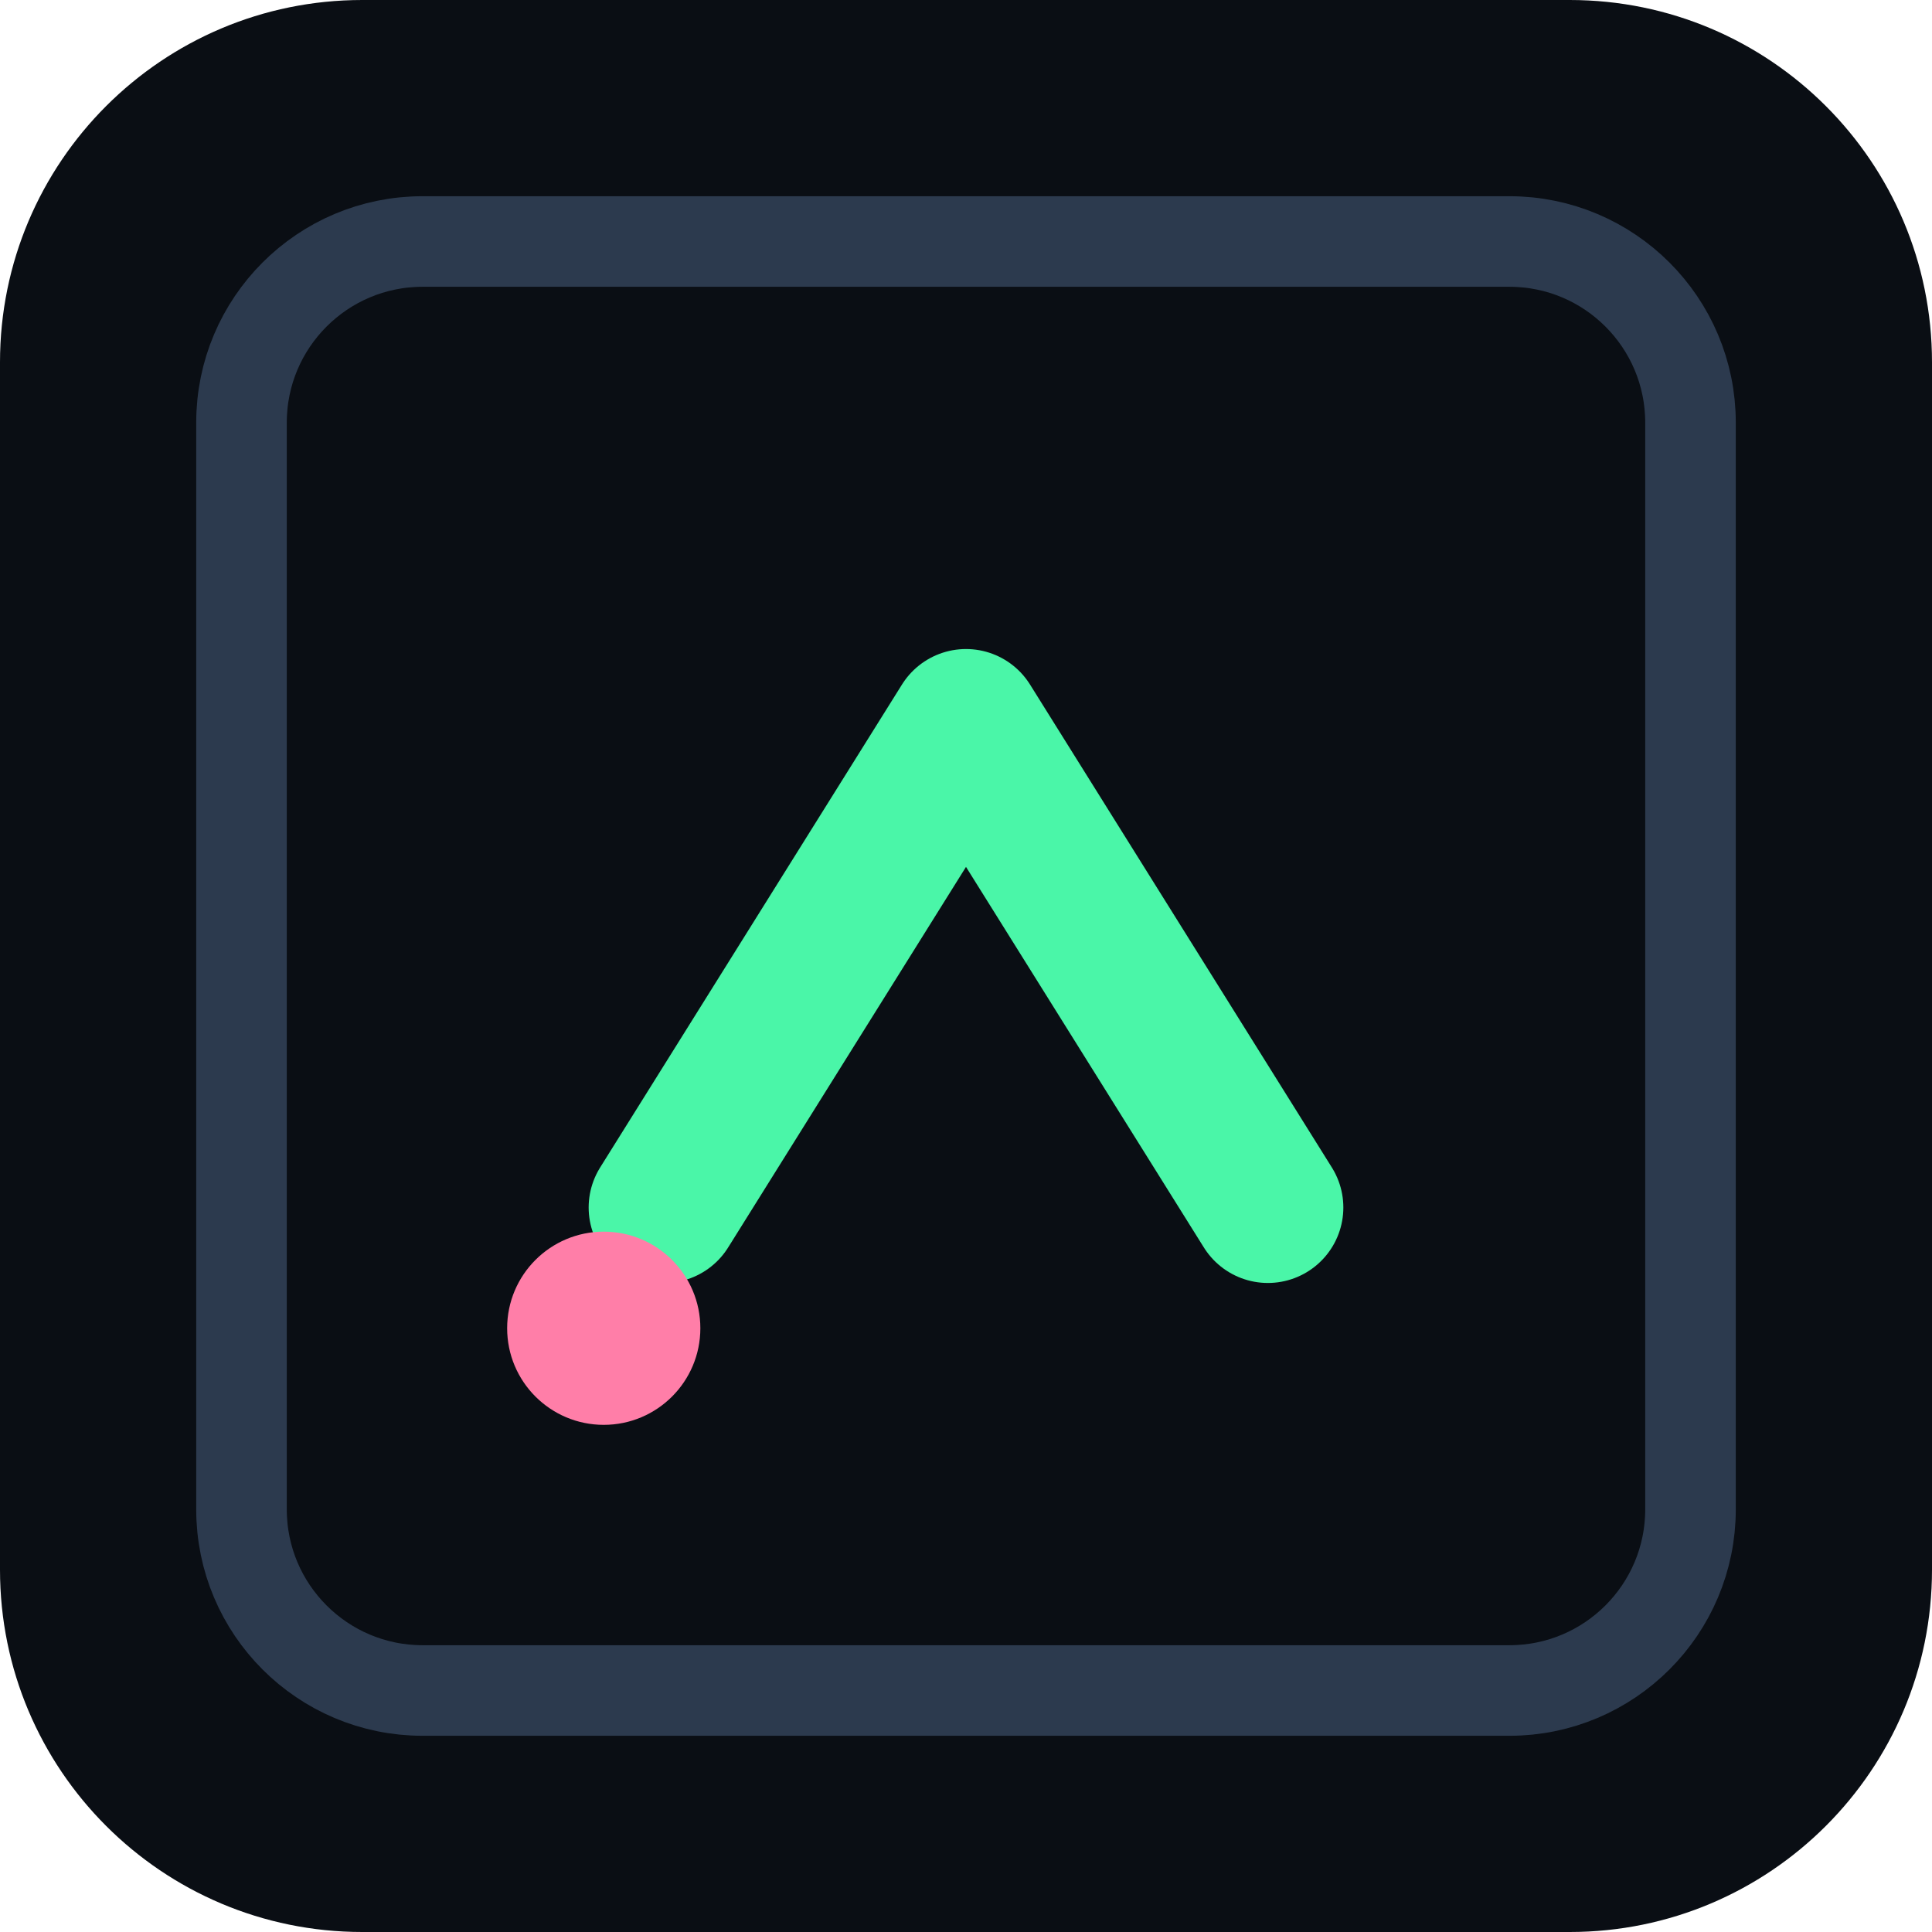
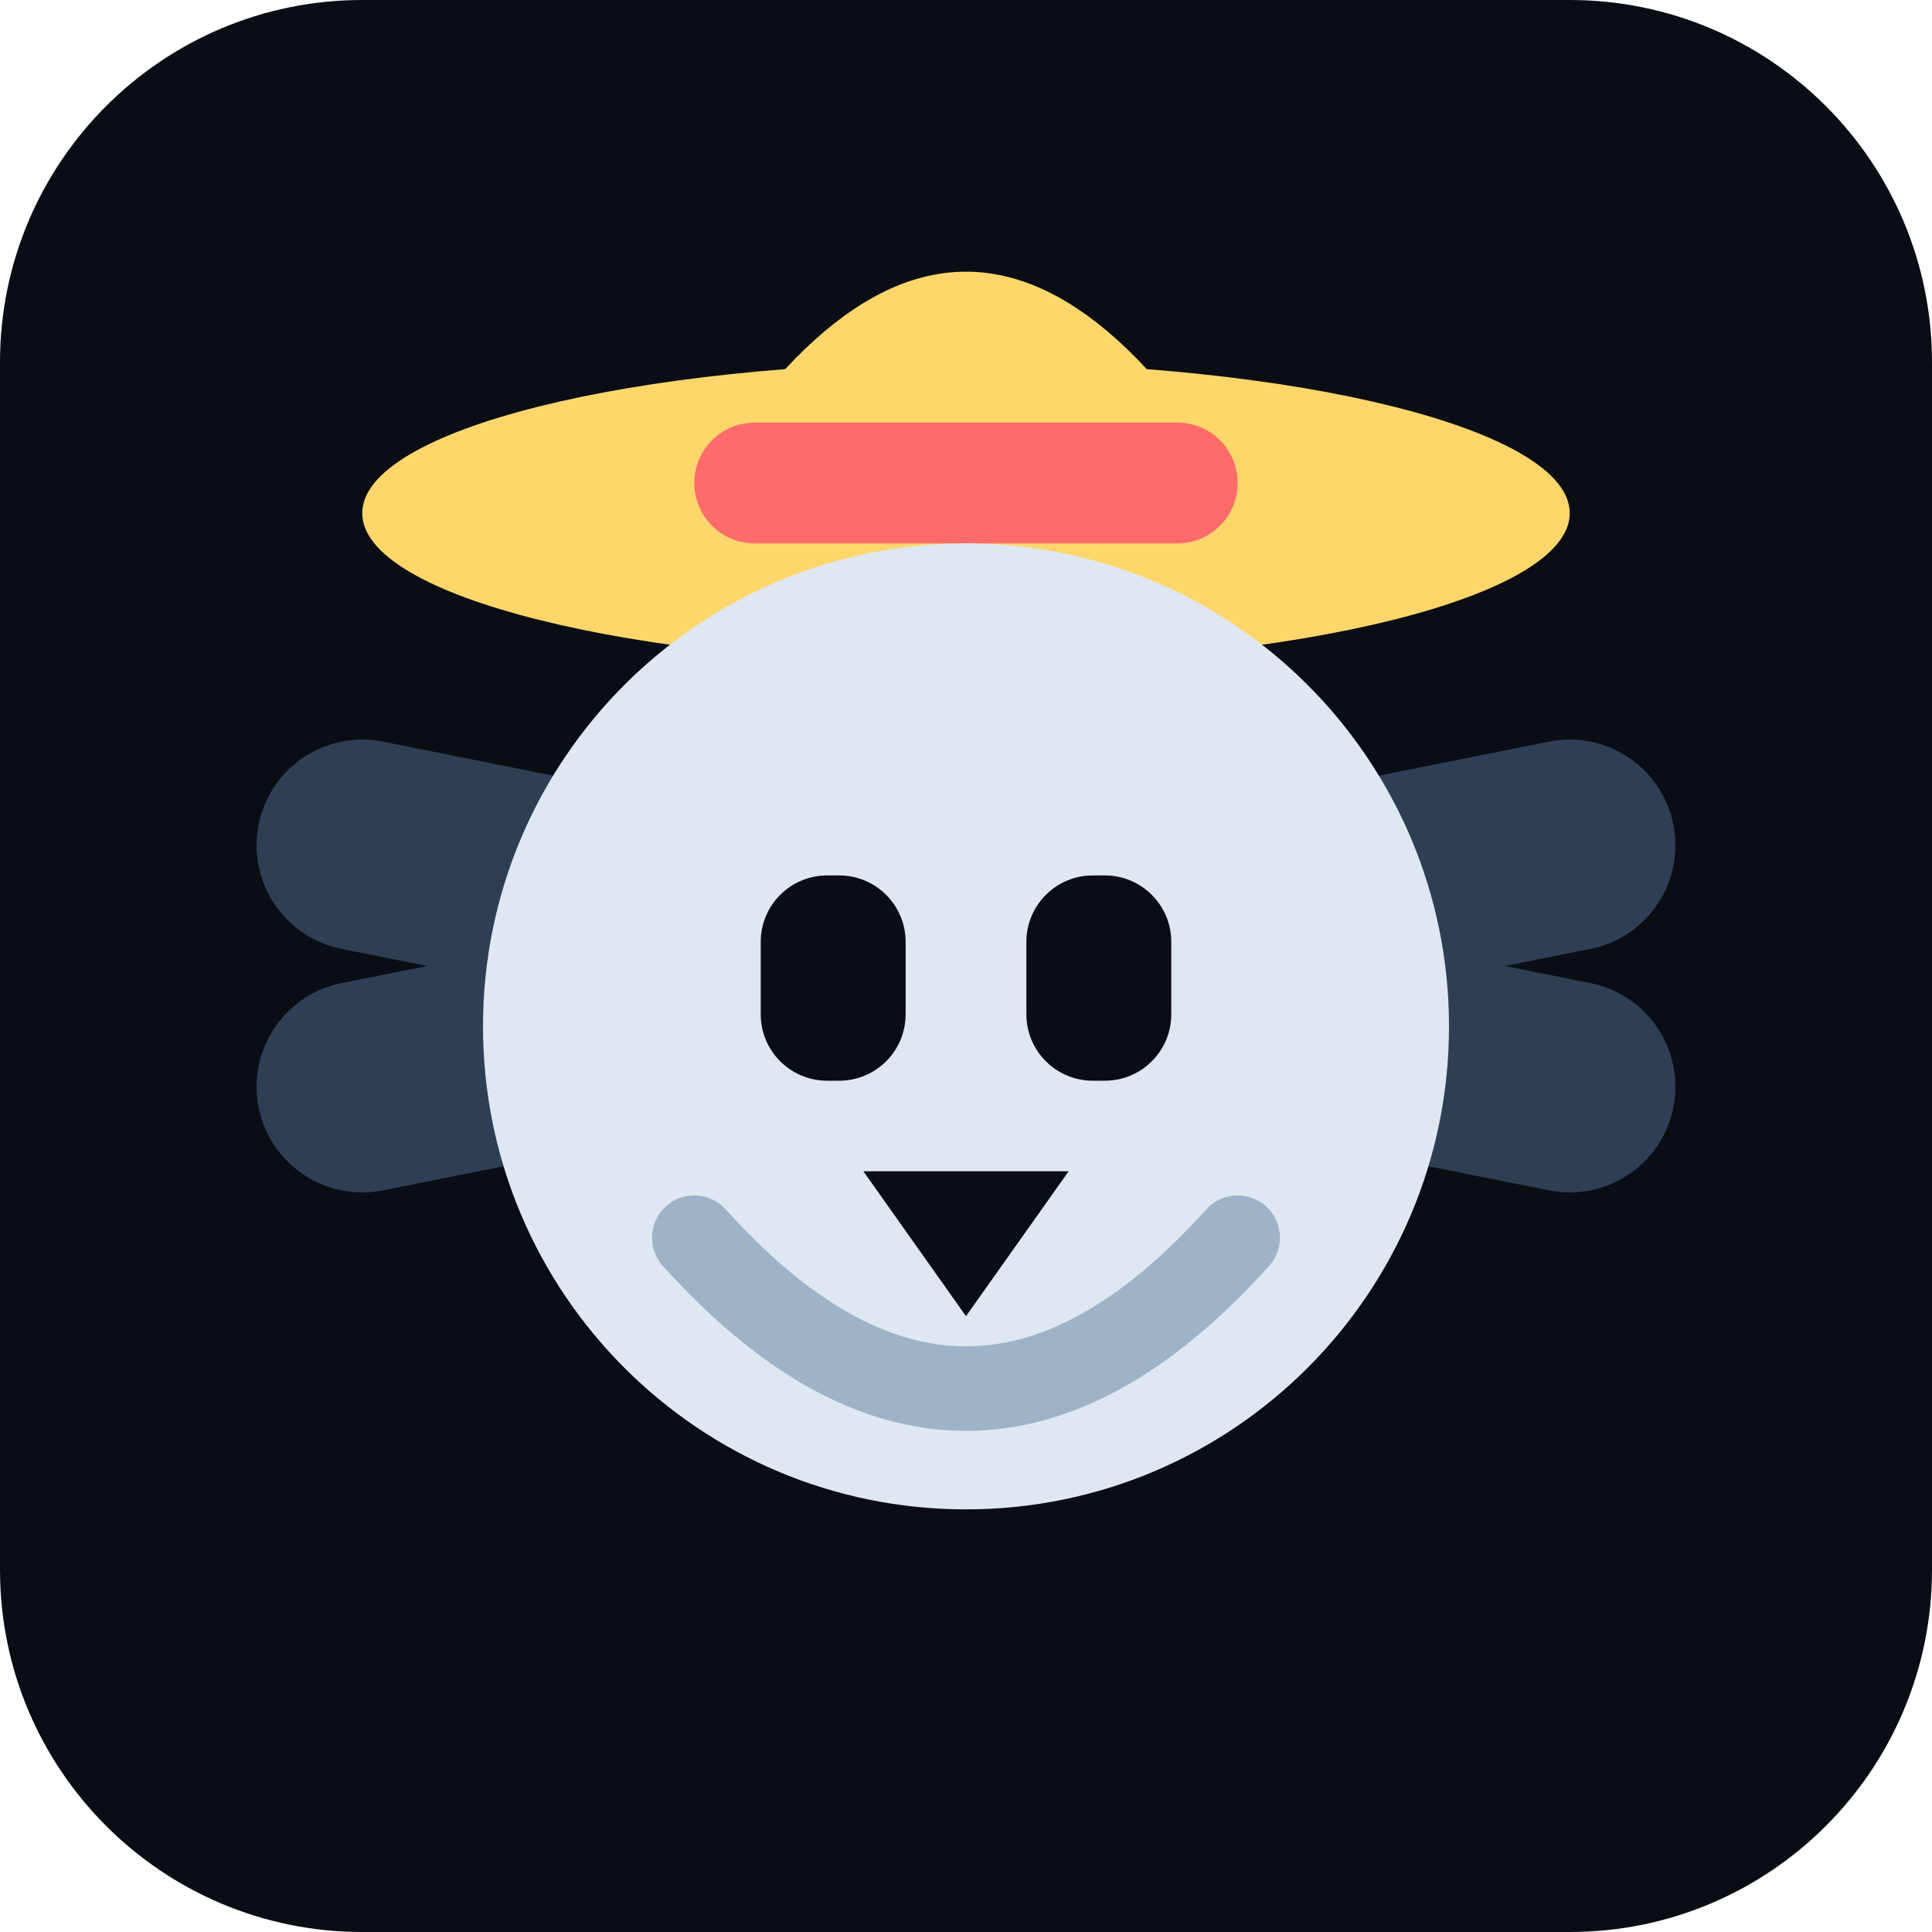
<svg xmlns="http://www.w3.org/2000/svg" viewBox="0 0 32 32">
  <rect width="32" height="32" rx="6" fill="#0a0e14" />
-   <rect x="4" y="4" width="24" height="24" rx="3" fill="none" stroke="#2c3a4e" stroke-width="1.5" />
-   <path d="M11 20 L16 12 L21 20" fill="none" stroke="#4af6a8" stroke-width="2.5" stroke-linecap="round" stroke-linejoin="round" />
-   <circle cx="10" cy="22" r="1.6" fill="#ff7ea8" />
+   <line x1="6" y1="18" x2="26" y2="14" stroke="#2e3f55" stroke-width="3.5" stroke-linecap="round" />
+   <line x1="6" y1="14" x2="26" y2="18" stroke="#2e3f55" stroke-width="3.5" stroke-linecap="round" />
+   <circle cx="6" cy="14" r="1.5" fill="#2e3f55" />
+   <circle cx="6" cy="18" r="1.5" fill="#2e3f55" />
+   <circle cx="26" cy="14" r="1.5" fill="#2e3f55" />
+   <circle cx="26" cy="18" r="1.5" fill="#2e3f55" />
+   <path d="M11 9 Q16 0 21 9 Z" fill="#ffd66b" />
+   <ellipse cx="16" cy="8.5" rx="10" ry="2.5" fill="#ffd66b" />
+   <rect x="11.5" y="7" width="9" height="2" rx="1" fill="#ff6b6b" />
+   <circle cx="16" cy="17" r="8" fill="#dfe7f0" />
+   <rect x="12.6" y="14.5" width="2.4" height="3.4" rx="1.1" fill="#0a0e14" />
+   <rect x="17" y="14.5" width="2.4" height="3.4" rx="1.1" fill="#0a0e14" />
+   <path d="M14.3 19.4 L17.7 19.4 L16 21.8 Z" fill="#0a0e14" />
+   <path d="M11.5 20.5 Q16 25.5 20.5 20.5" fill="none" stroke="#9fb3c8" stroke-width="1.4" stroke-linecap="round" />
</svg>
